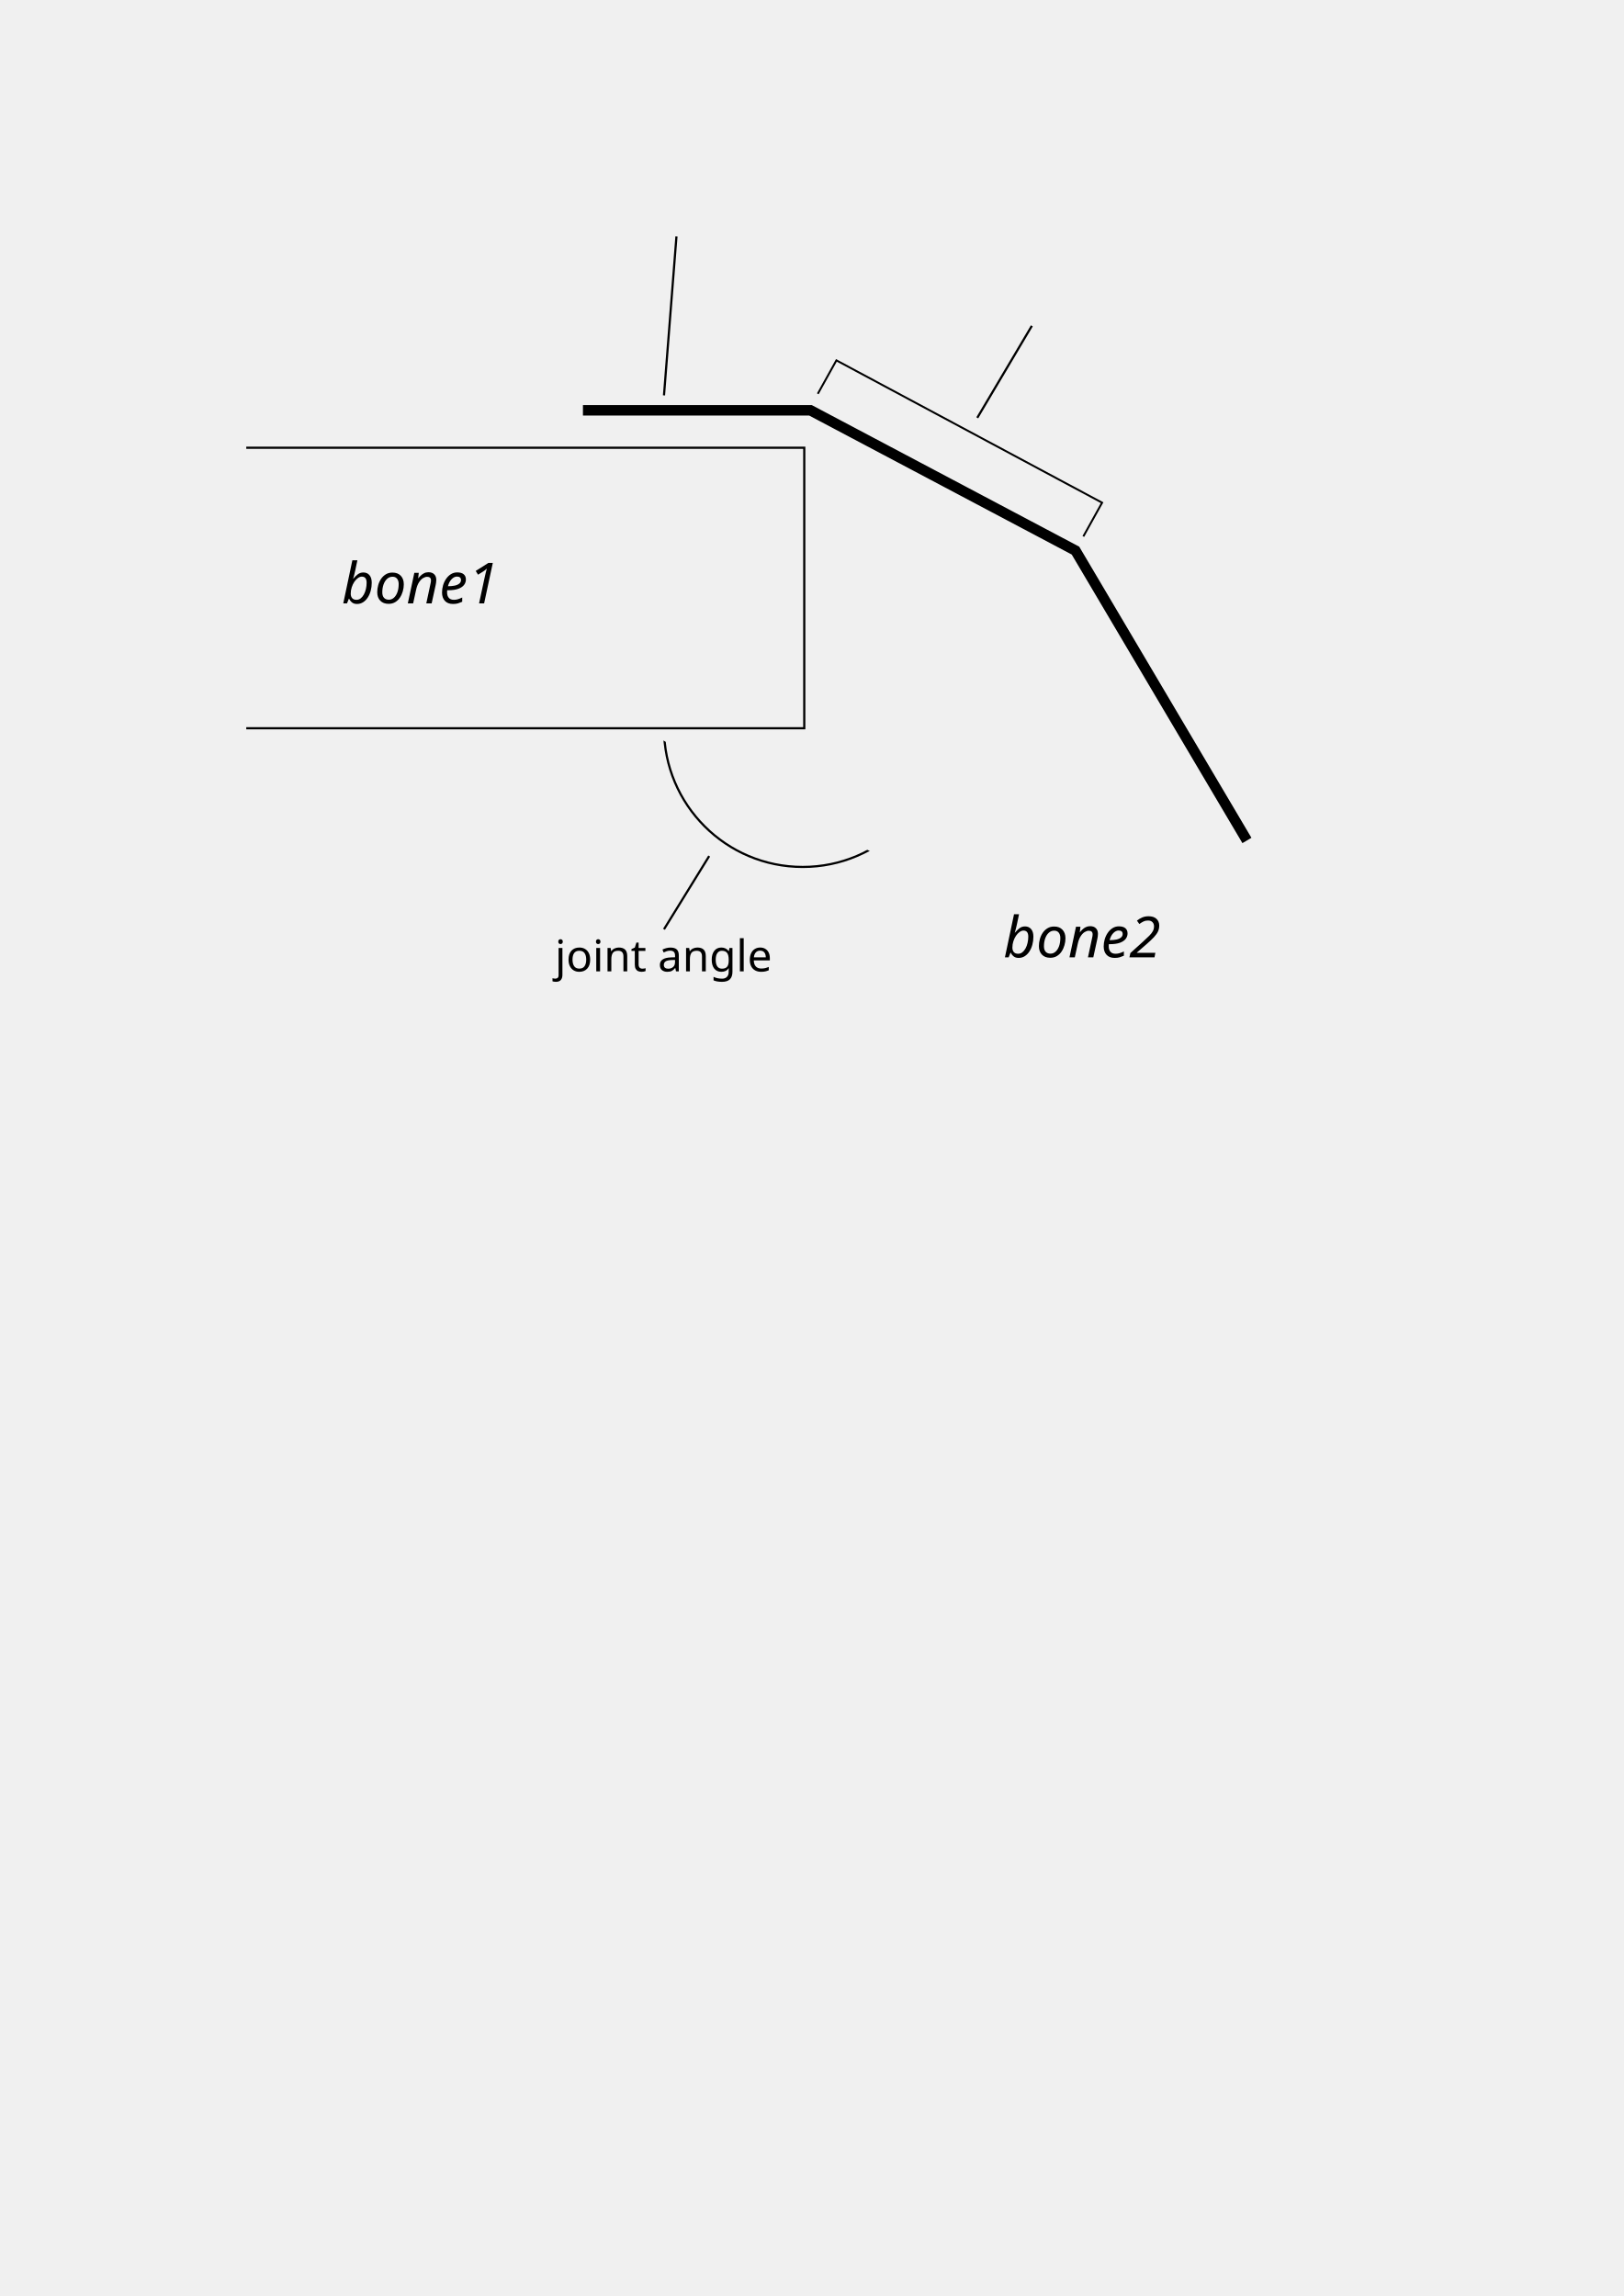
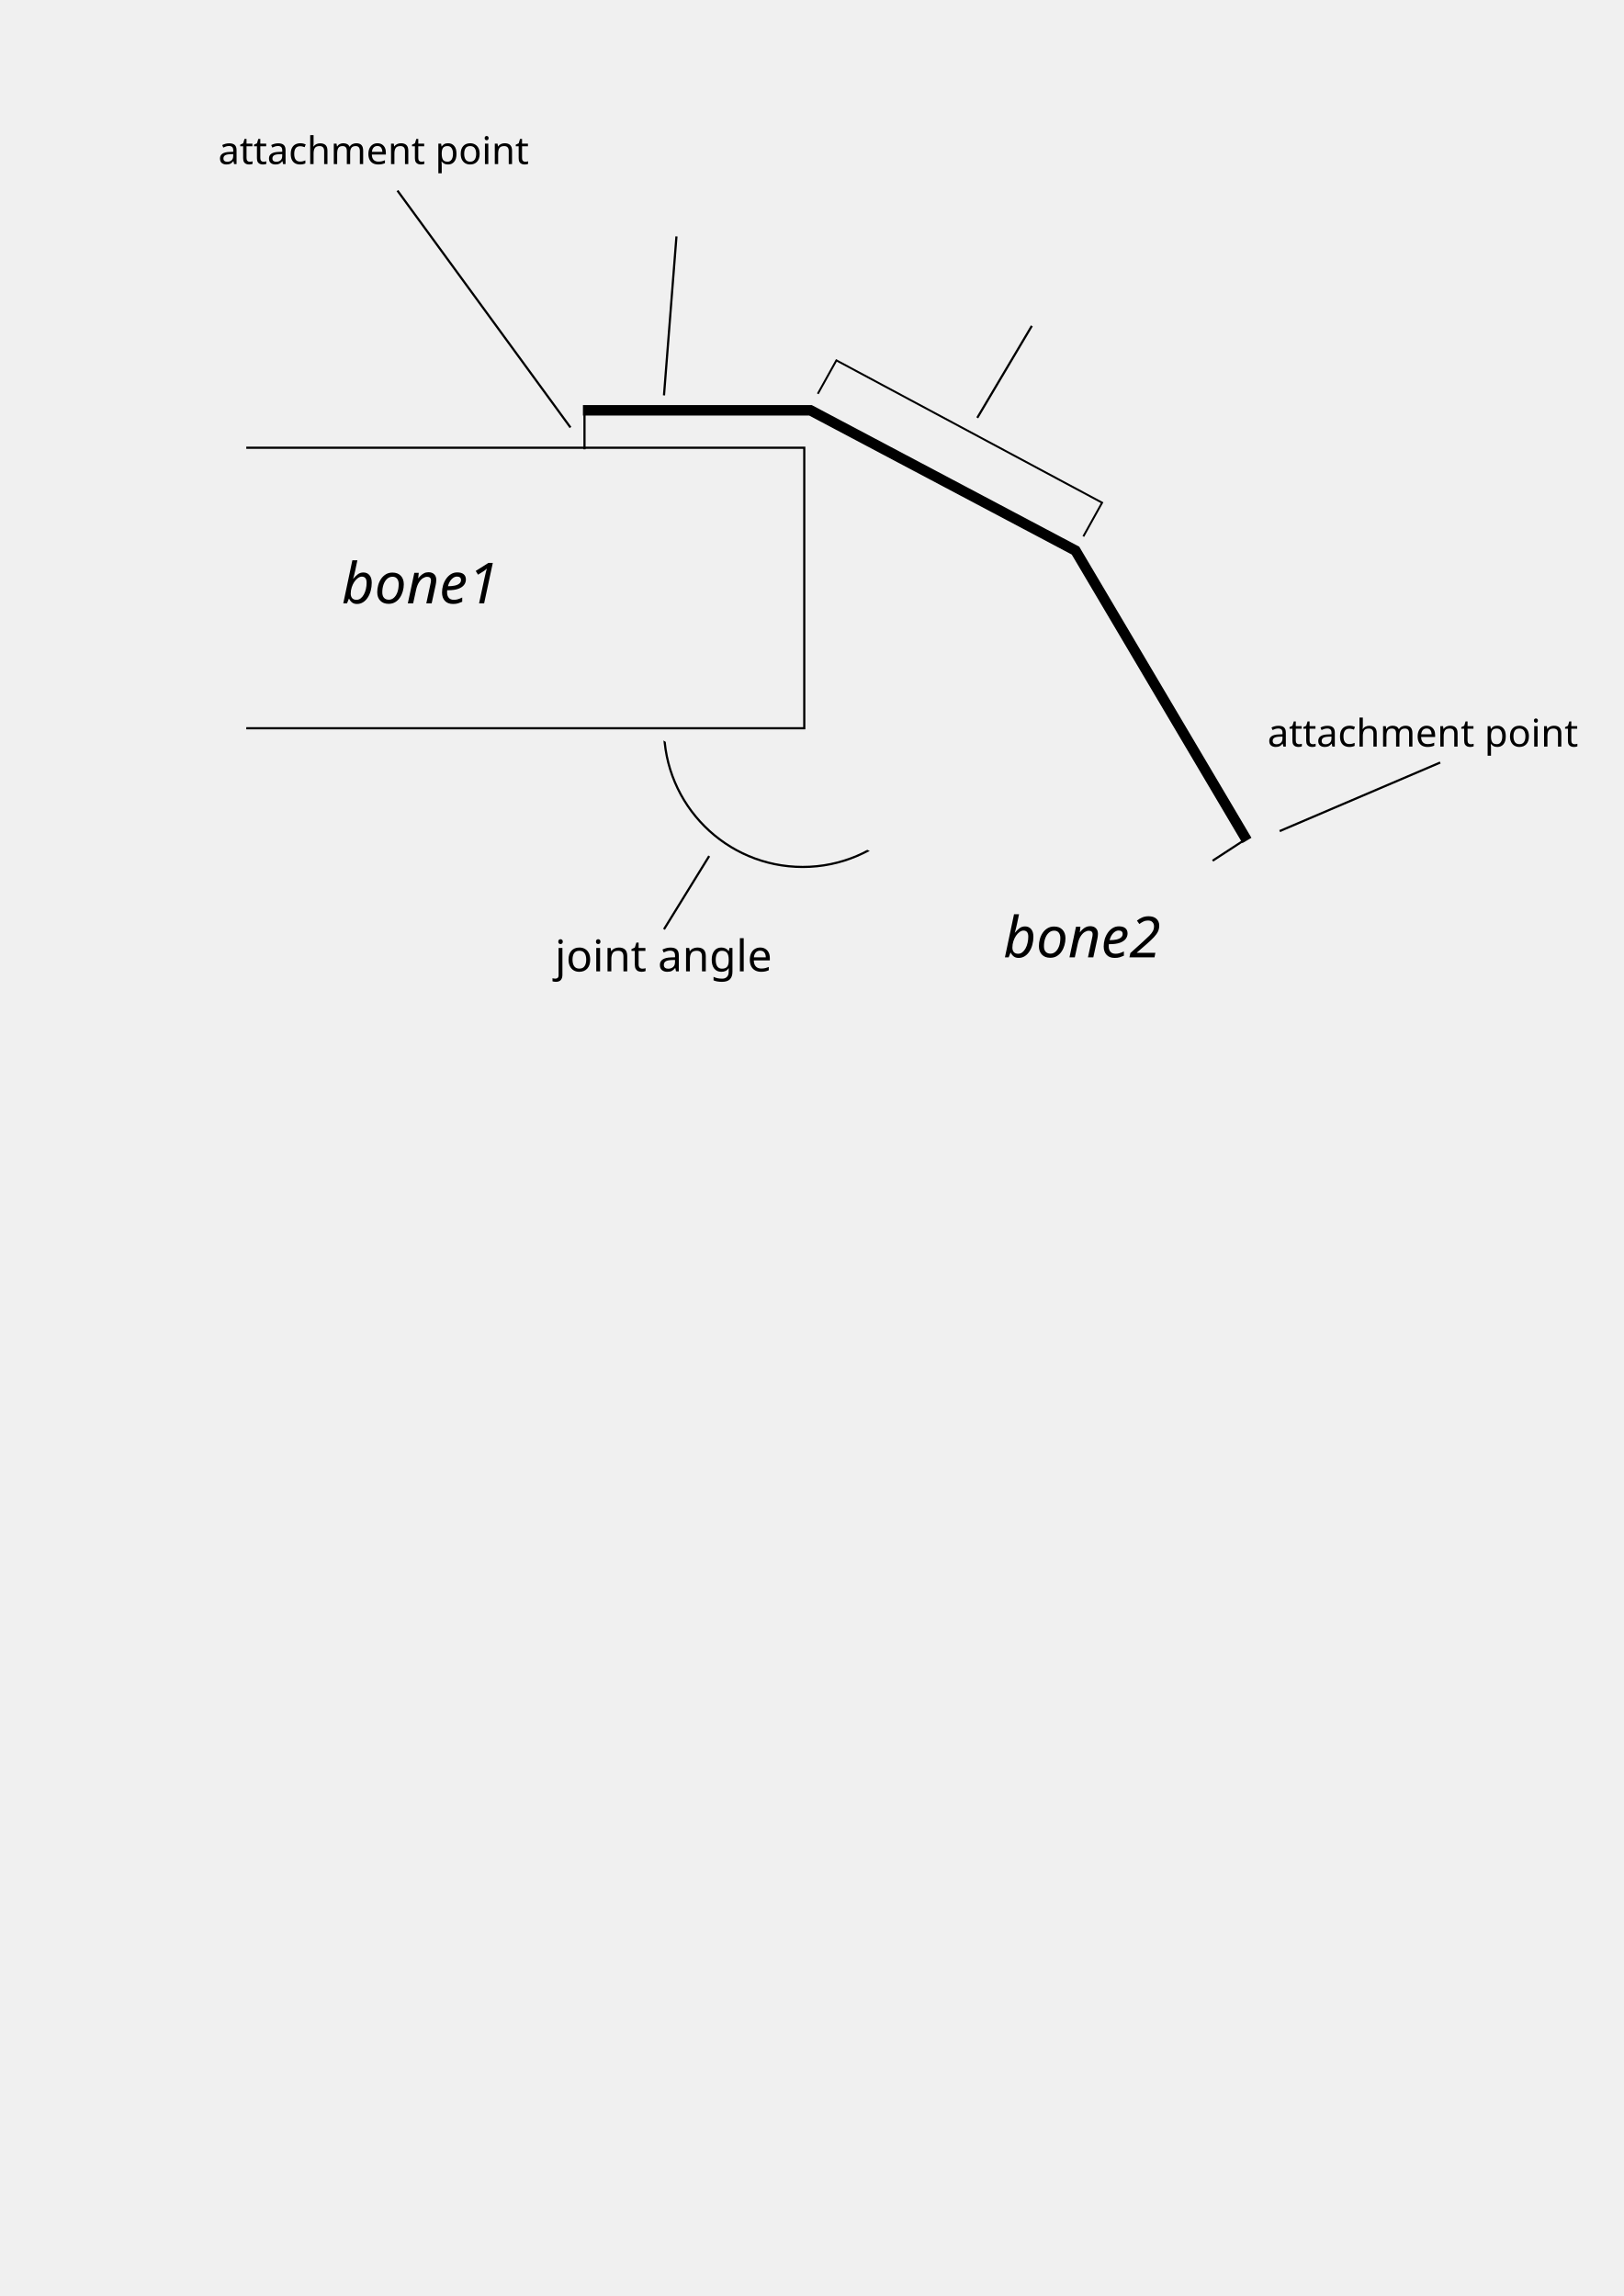
<svg xmlns="http://www.w3.org/2000/svg" width="744.094" height="1052.362" id="svg4230" version="1.1">
  <defs id="defs4232">
    <mask maskUnits="userSpaceOnUse" id="mask4829">
      <rect style="fill:#ffffff;stroke:none" id="rect4831" width="532.857" height="360" x="105.714" y="122.362" />
    </mask>
    <mask maskUnits="userSpaceOnUse" id="mask4833">
      <rect style="fill:#ffffff;stroke:none" id="rect4835" width="532.857" height="360" x="112.857" y="129.505" />
    </mask>
    <mask maskUnits="userSpaceOnUse" id="mask4837">
      <rect style="fill:#ffffff;stroke:none" id="rect4839" width="532.857" height="360" x="112.857" y="129.505" />
    </mask>
    <mask maskUnits="userSpaceOnUse" id="mask4841">
      <rect style="fill:#ffffff;stroke:none" id="rect4843" width="532.857" height="360" x="112.857" y="129.505" />
    </mask>
    <mask maskUnits="userSpaceOnUse" id="mask4845">
      <rect style="fill:#ffffff;stroke:none" id="rect4847" width="532.857" height="360" x="112.857" y="129.505" />
    </mask>
    <mask maskUnits="userSpaceOnUse" id="mask4849">
      <rect style="fill:#ffffff;stroke:none" id="rect4851" width="532.857" height="360" x="112.857" y="129.505" transform="matrix(0.5127939,-0.8585118,0.8585118,0.5127939,0,0)" />
    </mask>
    <mask maskUnits="userSpaceOnUse" id="mask4853">
      <rect style="fill:#ffffff;stroke:none" id="rect4855" width="532.857" height="360" x="112.857" y="129.505" />
    </mask>
    <mask maskUnits="userSpaceOnUse" id="mask3105">
      <rect transform="matrix(0.9999993,0.00121986,0.00124255,0.9999992,0,0)" y="-85.248" x="410.928" height="66.428" width="145.965" id="rect3107" style="fill:#ffffff;stroke:#ffffff;stroke-width:0.936" />
    </mask>
    <mask maskUnits="userSpaceOnUse" id="mask3937">
      <rect mask="none" transform="matrix(0.881494,0.4721952,-0.4858443,0.8740454,0,0)" y="193.011" x="411.551" height="62.766" width="138.136" id="rect3939" style="fill:#ffffff;stroke:#000000;stroke-width:0.885" />
    </mask>
  </defs>
  <g id="layer1">
    <rect style="fill:none;stroke:#000000" id="rect4246" width="330" height="128.571" x="38.571" y="205.219" ry="0" mask="url(#mask4853)" />
    <rect style="fill:none;stroke:#000000;stroke-width:1" id="rect4246-1" width="330" height="128.571" x="474.83" y="-274.499" ry="0" transform="matrix(0.5127939,0.8585118,-0.8585118,0.5127939,0,0)" mask="url(#mask4849)" />
    <text xml:space="preserve" style="font-size:26px;font-style:normal;font-weight:normal;line-height:125%;letter-spacing:0px;word-spacing:0px;fill:#000000;fill-opacity:1;stroke:none;font-family:Sans" x="156.574" y="276.565" id="text4774" mask="url(#mask4845)">
      <tspan id="tspan4776" x="156.574" y="276.565" style="font-style:italic">bone1</tspan>
    </text>
    <text xml:space="preserve" style="font-size:26px;font-style:normal;font-weight:normal;line-height:125%;letter-spacing:0px;word-spacing:0px;fill:#000000;fill-opacity:1;stroke:none;font-family:Sans" x="459.793" y="438.791" id="text4774-3" mask="url(#mask4841)">
      <tspan id="tspan4776-2" x="459.793" y="438.791" style="font-style:italic">bone2</tspan>
    </text>
    <path style="fill:none;stroke:#000000;stroke-width:4.8;stroke-linecap:butt;stroke-linejoin:miter;stroke-miterlimit:4;stroke-opacity:1;stroke-dasharray:none" d="m 267.143,188.076 104.286,0 121.429,64.286 78.571,132.857" id="path4799" mask="url(#mask4837)" />
    <flowRoot xml:space="preserve" id="flowRoot4803" style="font-size:26px;font-style:normal;font-weight:normal;line-height:125%;letter-spacing:0px;word-spacing:0px;fill:#000000;fill-opacity:1;stroke:none;font-family:Sans">
      <flowRegion id="flowRegion4805">
        <rect id="rect4807" width="77.143" height="28.571" x="491.429" y="130.934" />
      </flowRegion>
      <flowPara id="flowPara4809">sprisprin</flowPara>
    </flowRoot>
    <flowRoot xml:space="preserve" id="flowRoot4811" style="font-size:20px;font-style:normal;font-weight:normal;line-height:125%;letter-spacing:0px;word-spacing:0px;fill:#000000;fill-opacity:1;stroke:none;font-family:Sans" transform="translate(-220,-41.42857)" mask="url(#mask4829)">
      <flowRegion id="flowRegion4813">
        <rect id="rect4815" width="64.286" height="28.571" x="495.714" y="122.362" style="font-size:20px" />
      </flowRegion>
      <flowPara id="flowPara4817">spring muscle</flowPara>
    </flowRoot>
    <path style="fill:none;stroke:#000000;stroke-width:1px;stroke-linecap:butt;stroke-linejoin:miter;stroke-opacity:1" d="M 304.286,181.219 310,108.362" id="path4857" />
    <rect style="fill:none;stroke:#000000;stroke-width:0.885" id="rect4859" width="138.136" height="62.766" x="415.315" y="-35.392" transform="matrix(0.881494,0.4721952,-0.4858443,0.8740454,0,0)" mask="url(#mask3105)" />
    <path style="fill:none;stroke:#000000;stroke-width:1px;stroke-linecap:butt;stroke-linejoin:miter;stroke-opacity:1" d="m 447.857,191.505 25,-42.143" id="path3109" />
    <flowRoot xml:space="preserve" id="flowRoot3111" style="font-size:20px;font-style:normal;font-weight:normal;line-height:125%;letter-spacing:0px;word-spacing:0px;fill:#000000;fill-opacity:1;stroke:none;font-family:Sans" transform="translate(-80,1.428571)">
      <flowRegion id="flowRegion3113">
        <rect id="rect3115" width="211.429" height="49.286" x="470.714" y="117.362" />
      </flowRegion>
      <flowPara id="flowPara3117" style="font-size:20px">spring displacement</flowPara>
    </flowRoot>
    <path style="fill:none;stroke:#000000;stroke-opacity:1" id="path3929" d="m 411.429,365.934 a 63.571,63.571 0 1 1 -127.143,0 63.571,63.571 0 1 1 127.143,0 z" transform="translate(20,-32.14286)" mask="url(#mask3937)" />
    <path style="fill:none;stroke:#000000;stroke-width:1px;stroke-linecap:butt;stroke-linejoin:miter;stroke-opacity:1" d="m 325,392.362 -20.714,33.571" id="path3945" />
    <text xml:space="preserve" style="font-size:20px;font-style:normal;font-weight:normal;line-height:125%;letter-spacing:0px;word-spacing:0px;fill:#000000;fill-opacity:1;stroke:none;font-family:Sans" x="254.286" y="445.219" id="text3947">
      <tspan id="tspan3949" x="254.286" y="445.219">joint angle</tspan>
    </text>
+     <path style="fill:none;fill-rule:evenodd;stroke:#000000;stroke-width:1px;stroke-linecap:butt;stroke-linejoin:miter;stroke-opacity:1" d="m 267.857,186.648 0,19.286" id="path3381" />
+     <path style="fill:none;fill-rule:evenodd;stroke:#000000;stroke-width:1px;stroke-linecap:butt;stroke-linejoin:miter;stroke-opacity:1" d="M 182.143,87.362 261.429,195.934" id="path3385" />
+     <text xml:space="preserve" style="font-style:normal;font-weight:normal;font-size:17.5px;line-height:125%;font-family:sans-serif;letter-spacing:0px;word-spacing:0px;fill:#000000;fill-opacity:1;stroke:none;stroke-width:1px;stroke-linecap:butt;stroke-linejoin:miter;stroke-opacity:1" x="100" y="75.219" id="text3387">
+       <tspan id="tspan3389" x="100" y="75.219">attachment point</tspan>
+     </text>
+     <text xml:space="preserve" style="font-style:normal;font-weight:normal;font-size:17.5px;line-height:125%;font-family:sans-serif;letter-spacing:0px;word-spacing:0px;fill:#000000;fill-opacity:1;stroke:none;stroke-width:1px;stroke-linecap:butt;stroke-linejoin:miter;stroke-opacity:1" x="580.849" y="342.19" id="text3387-0">
+       <tspan id="tspan3389-5" x="580.849" y="342.19">attachment point</tspan>
+     </text>
+     <path style="fill:none;fill-rule:evenodd;stroke:#000000;stroke-width:1px;stroke-linecap:butt;stroke-linejoin:miter;stroke-opacity:1" d="M 586.429,380.934 660,349.505" id="path3409" />
+     <path style="fill:none;fill-rule:evenodd;stroke:#000000;stroke-width:1px;stroke-linecap:butt;stroke-linejoin:miter;stroke-opacity:1" d="m 572.143,383.791 -16.429,10.714" id="path3411" />
  </g>
</svg>
